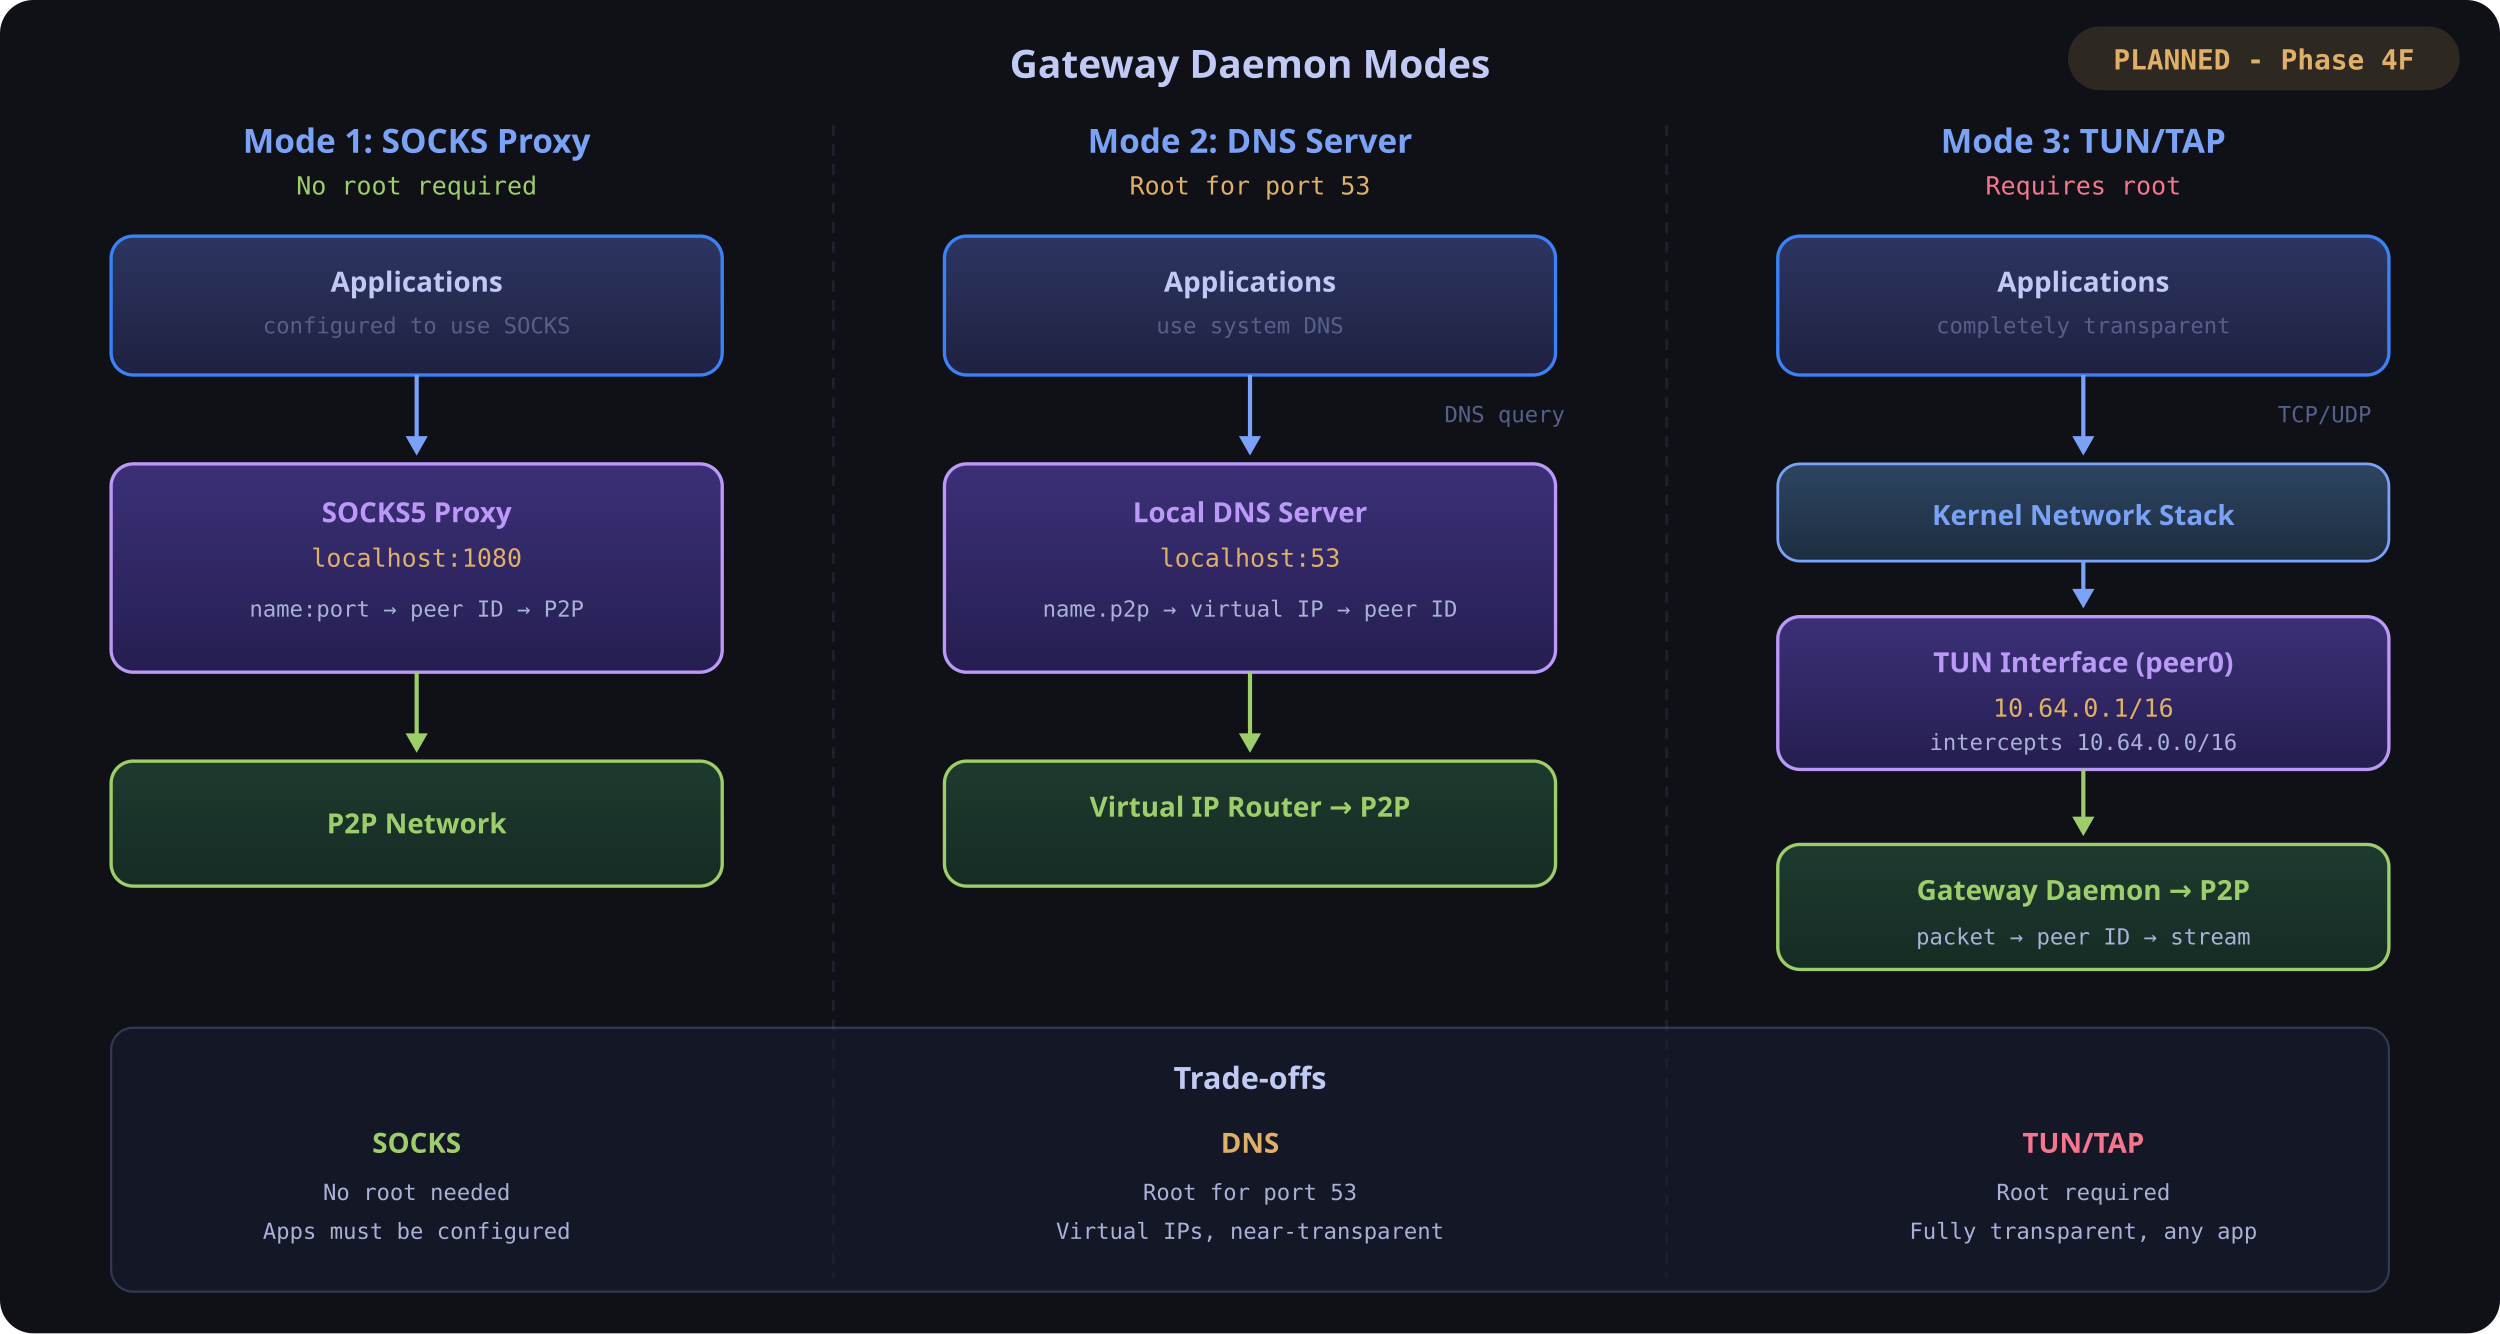
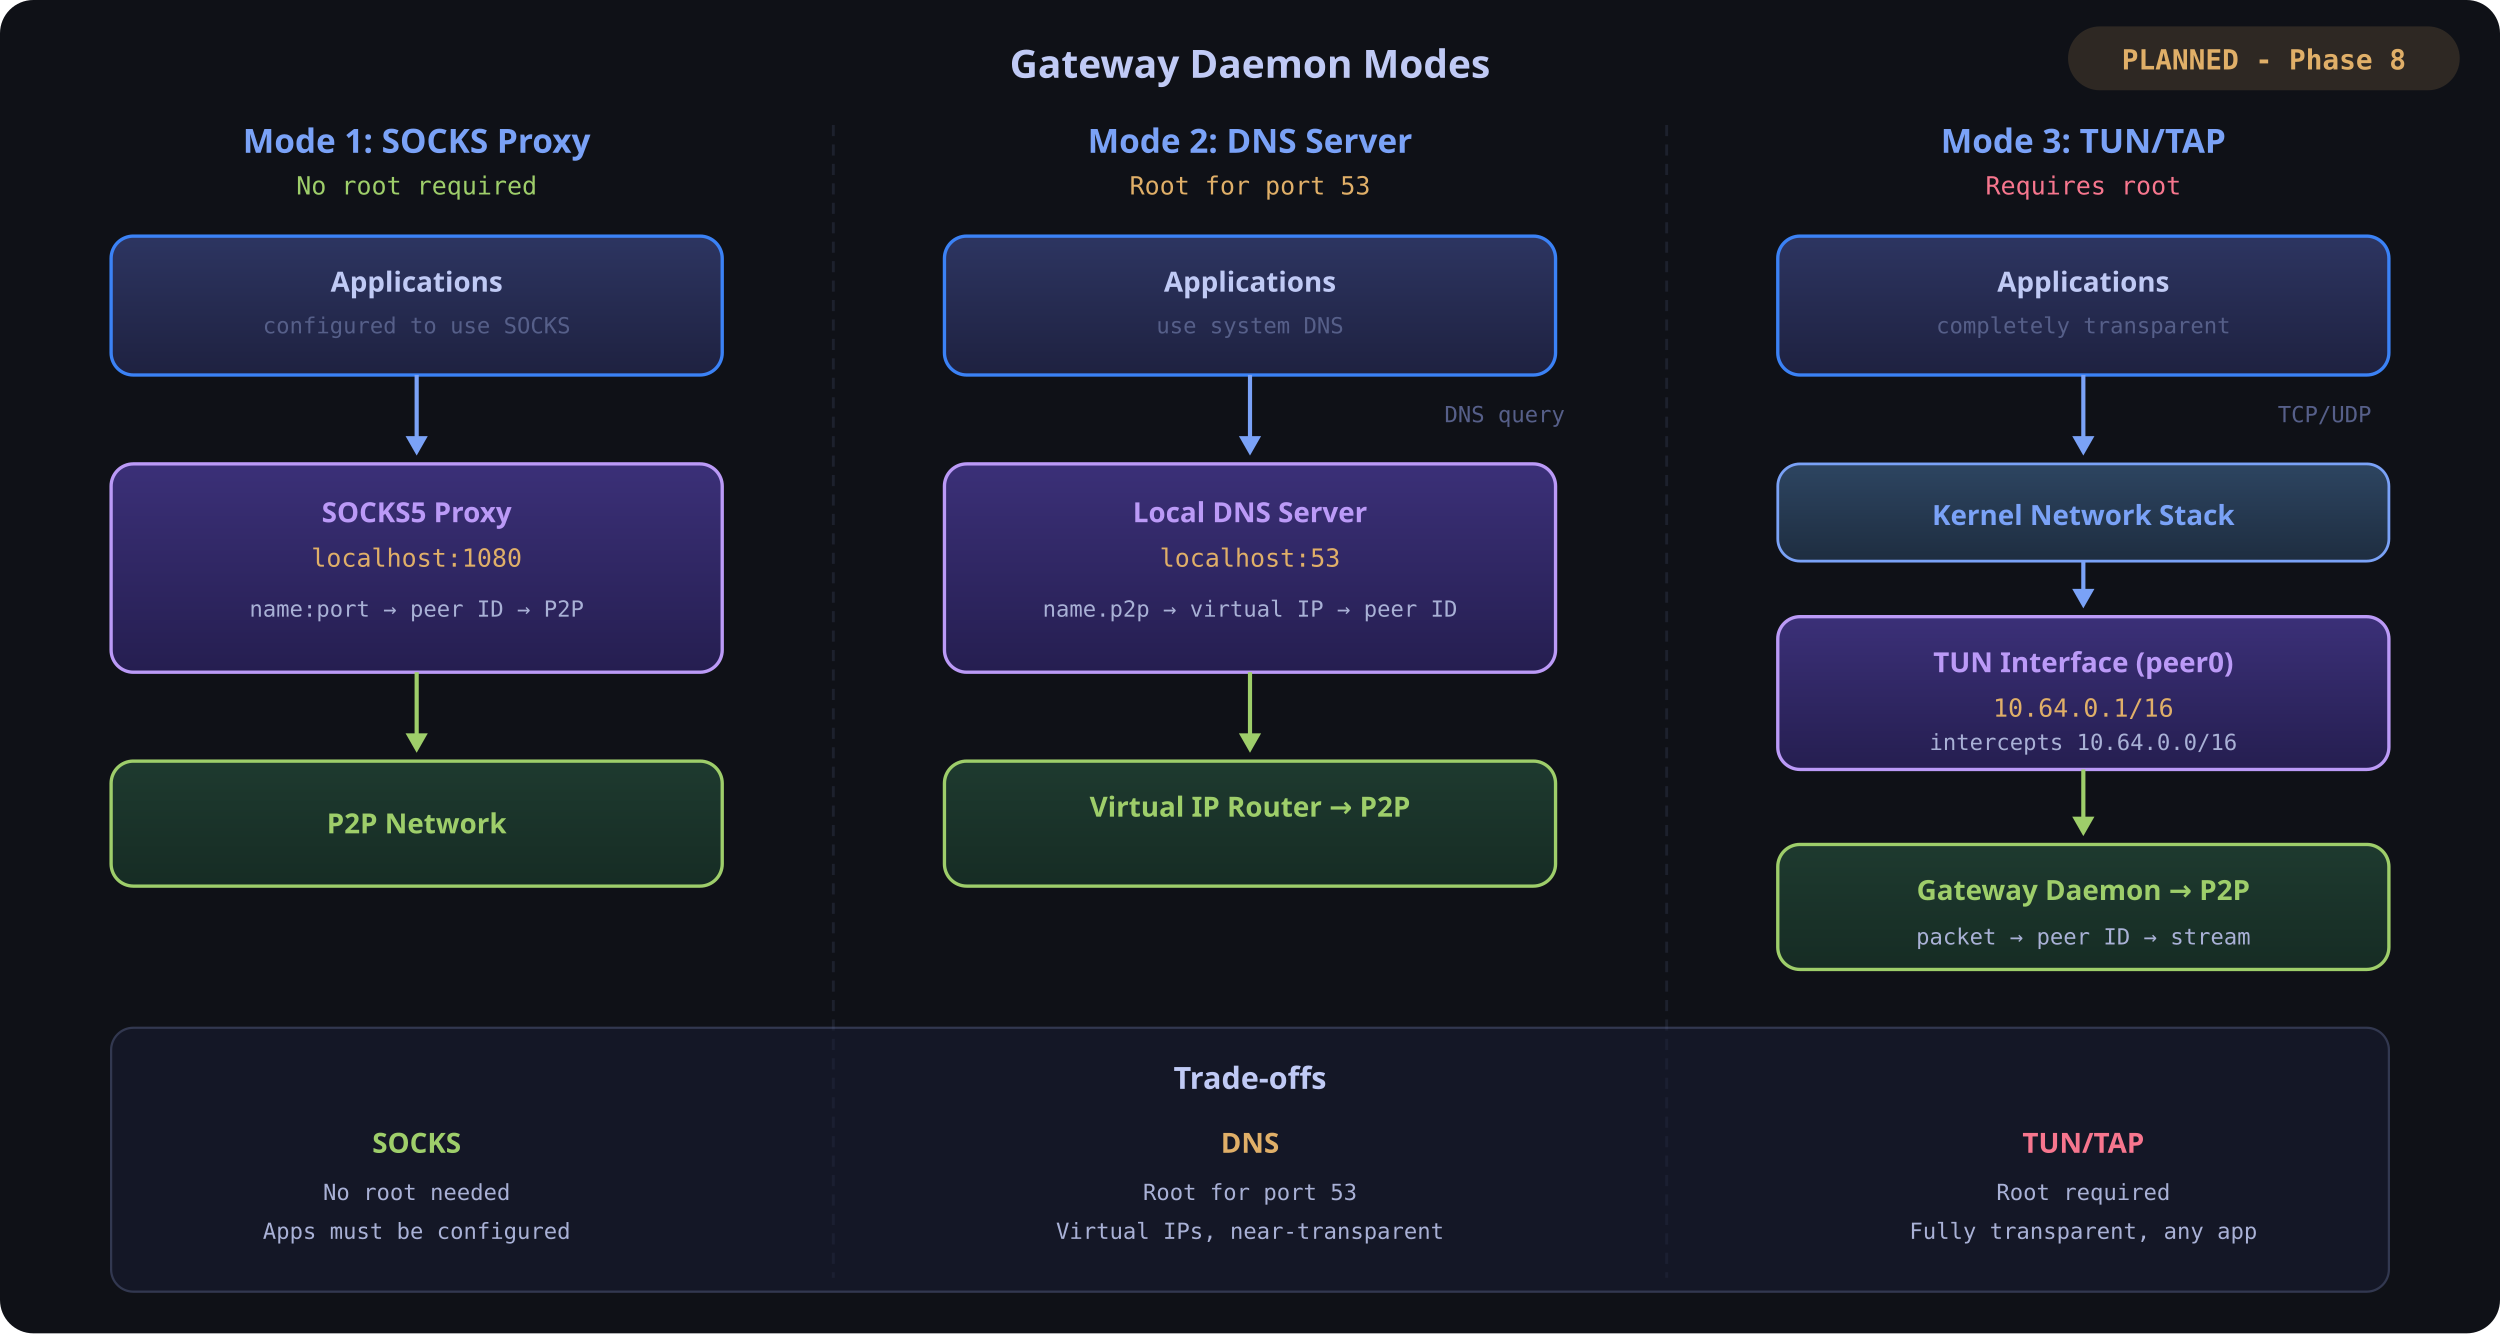
<svg xmlns="http://www.w3.org/2000/svg" viewBox="0 0 900 480" width="900" height="480">
  <defs>
    <linearGradient id="appFill" x1="0%" y1="0%" x2="0%" y2="100%">
      <stop offset="0%" style="stop-color:#2d3561;stop-opacity:1" />
      <stop offset="100%" style="stop-color:#1e2140;stop-opacity:1" />
    </linearGradient>
    <linearGradient id="middleFill" x1="0%" y1="0%" x2="0%" y2="100%">
      <stop offset="0%" style="stop-color:#3b3078;stop-opacity:1" />
      <stop offset="100%" style="stop-color:#251e50;stop-opacity:1" />
    </linearGradient>
    <linearGradient id="networkFill" x1="0%" y1="0%" x2="0%" y2="100%">
      <stop offset="0%" style="stop-color:#1e3a2f;stop-opacity:1" />
      <stop offset="100%" style="stop-color:#162c24;stop-opacity:1" />
    </linearGradient>
    <linearGradient id="kernelFill" x1="0%" y1="0%" x2="0%" y2="100%">
      <stop offset="0%" style="stop-color:#2d4561;stop-opacity:1" />
      <stop offset="100%" style="stop-color:#1e2d40;stop-opacity:1" />
    </linearGradient>
    <filter id="glow">
      <feGaussianBlur stdDeviation="2" result="coloredBlur" />
      <feMerge>
        <feMergeNode in="coloredBlur" />
        <feMergeNode in="SourceGraphic" />
      </feMerge>
    </filter>
  </defs>
  <rect width="900" height="480" rx="12" fill="#0f1117" />
  <text x="450" y="28" font-family="system-ui, sans-serif" font-size="14" fill="#c0caf5" text-anchor="middle" font-weight="600">Gateway Daemon Modes</text>
  <rect x="745" y="10" width="140" height="22" rx="11" fill="#e0af68" opacity="0.15" stroke="#e0af68" stroke-width="1" />
-   <text x="815" y="25" font-family="SF Mono, monospace" font-size="10" fill="#e0af68" text-anchor="middle" font-weight="600">PLANNED - Phase 4F</text>
+   <text x="815" y="25" font-family="SF Mono, monospace" font-size="10" fill="#e0af68" text-anchor="middle" font-weight="600">PLANNED - Phase 8</text>
  <line x1="300" y1="45" x2="300" y2="460" stroke="#565f89" stroke-width="1" stroke-dasharray="4,3" opacity="0.2" />
  <line x1="600" y1="45" x2="600" y2="460" stroke="#565f89" stroke-width="1" stroke-dasharray="4,3" opacity="0.2" />
  <text x="150" y="55" font-family="system-ui, sans-serif" font-size="12" fill="#7aa2f7" text-anchor="middle" font-weight="600">Mode 1: SOCKS Proxy</text>
  <text x="150" y="70" font-family="SF Mono, monospace" font-size="9" fill="#9ece6a" text-anchor="middle">No root required</text>
  <rect x="40" y="85" width="220" height="50" rx="8" fill="url(#appFill)" stroke="#3b82f6" stroke-width="1.2" />
  <text x="150" y="105" font-family="system-ui, sans-serif" font-size="10" fill="#c0caf5" text-anchor="middle" font-weight="600">Applications</text>
  <text x="150" y="120" font-family="SF Mono, monospace" font-size="8" fill="#565f89" text-anchor="middle">configured to use SOCKS</text>
  <line x1="150" y1="135" x2="150" y2="160" stroke="#7aa2f7" stroke-width="1.5" />
  <polygon points="146,157 154,157 150,164" fill="#7aa2f7" />
  <rect x="40" y="167" width="220" height="75" rx="8" fill="url(#middleFill)" stroke="#bb9af7" stroke-width="1.2" />
  <text x="150" y="188" font-family="system-ui, sans-serif" font-size="10" fill="#bb9af7" text-anchor="middle" font-weight="600">SOCKS5 Proxy</text>
  <text x="150" y="204" font-family="SF Mono, monospace" font-size="9" fill="#e0af68" text-anchor="middle">localhost:1080</text>
  <text x="150" y="222" font-family="SF Mono, monospace" font-size="8" fill="#a9b1d6" text-anchor="middle">name:port → peer ID → P2P</text>
  <line x1="150" y1="242" x2="150" y2="267" stroke="#9ece6a" stroke-width="1.5" />
  <polygon points="146,264 154,264 150,271" fill="#9ece6a" />
  <rect x="40" y="274" width="220" height="45" rx="8" fill="url(#networkFill)" stroke="#9ece6a" stroke-width="1.2" />
  <text x="150" y="300" font-family="system-ui, sans-serif" font-size="10" fill="#9ece6a" text-anchor="middle" font-weight="600">P2P Network</text>
  <text x="450" y="55" font-family="system-ui, sans-serif" font-size="12" fill="#7aa2f7" text-anchor="middle" font-weight="600">Mode 2: DNS Server</text>
  <text x="450" y="70" font-family="SF Mono, monospace" font-size="9" fill="#e0af68" text-anchor="middle">Root for port 53</text>
  <rect x="340" y="85" width="220" height="50" rx="8" fill="url(#appFill)" stroke="#3b82f6" stroke-width="1.2" />
  <text x="450" y="105" font-family="system-ui, sans-serif" font-size="10" fill="#c0caf5" text-anchor="middle" font-weight="600">Applications</text>
  <text x="450" y="120" font-family="SF Mono, monospace" font-size="8" fill="#565f89" text-anchor="middle">use system DNS</text>
  <line x1="450" y1="135" x2="450" y2="160" stroke="#7aa2f7" stroke-width="1.5" />
  <polygon points="446,157 454,157 450,164" fill="#7aa2f7" />
  <text x="520" y="152" font-family="SF Mono, monospace" font-size="8" fill="#565f89">DNS query</text>
  <rect x="340" y="167" width="220" height="75" rx="8" fill="url(#middleFill)" stroke="#bb9af7" stroke-width="1.2" />
  <text x="450" y="188" font-family="system-ui, sans-serif" font-size="10" fill="#bb9af7" text-anchor="middle" font-weight="600">Local DNS Server</text>
  <text x="450" y="204" font-family="SF Mono, monospace" font-size="9" fill="#e0af68" text-anchor="middle">localhost:53</text>
  <text x="450" y="222" font-family="SF Mono, monospace" font-size="8" fill="#a9b1d6" text-anchor="middle">name.p2p → virtual IP → peer ID</text>
  <line x1="450" y1="242" x2="450" y2="267" stroke="#9ece6a" stroke-width="1.5" />
  <polygon points="446,264 454,264 450,271" fill="#9ece6a" />
  <rect x="340" y="274" width="220" height="45" rx="8" fill="url(#networkFill)" stroke="#9ece6a" stroke-width="1.2" />
  <text x="450" y="294" font-family="system-ui, sans-serif" font-size="10" fill="#9ece6a" text-anchor="middle" font-weight="600">Virtual IP Router → P2P</text>
  <text x="750" y="55" font-family="system-ui, sans-serif" font-size="12" fill="#7aa2f7" text-anchor="middle" font-weight="600">Mode 3: TUN/TAP</text>
  <text x="750" y="70" font-family="SF Mono, monospace" font-size="9" fill="#f7768e" text-anchor="middle">Requires root</text>
  <rect x="640" y="85" width="220" height="50" rx="8" fill="url(#appFill)" stroke="#3b82f6" stroke-width="1.2" />
  <text x="750" y="105" font-family="system-ui, sans-serif" font-size="10" fill="#c0caf5" text-anchor="middle" font-weight="600">Applications</text>
  <text x="750" y="120" font-family="SF Mono, monospace" font-size="8" fill="#565f89" text-anchor="middle">completely transparent</text>
  <line x1="750" y1="135" x2="750" y2="160" stroke="#7aa2f7" stroke-width="1.5" />
  <polygon points="746,157 754,157 750,164" fill="#7aa2f7" />
  <text x="820" y="152" font-family="SF Mono, monospace" font-size="8" fill="#565f89">TCP/UDP</text>
  <rect x="640" y="167" width="220" height="35" rx="8" fill="url(#kernelFill)" stroke="#7aa2f7" stroke-width="1" />
  <text x="750" y="189" font-family="system-ui, sans-serif" font-size="10" fill="#7aa2f7" text-anchor="middle" font-weight="600">Kernel Network Stack</text>
  <line x1="750" y1="202" x2="750" y2="215" stroke="#7aa2f7" stroke-width="1.5" />
  <polygon points="746,212 754,212 750,219" fill="#7aa2f7" />
  <rect x="640" y="222" width="220" height="55" rx="8" fill="url(#middleFill)" stroke="#bb9af7" stroke-width="1.2" />
  <text x="750" y="242" font-family="system-ui, sans-serif" font-size="10" fill="#bb9af7" text-anchor="middle" font-weight="600">TUN Interface (peer0)</text>
  <text x="750" y="258" font-family="SF Mono, monospace" font-size="9" fill="#e0af68" text-anchor="middle">10.64.0.1/16</text>
  <text x="750" y="270" font-family="SF Mono, monospace" font-size="8" fill="#a9b1d6" text-anchor="middle">intercepts 10.64.0.0/16</text>
  <line x1="750" y1="277" x2="750" y2="297" stroke="#9ece6a" stroke-width="1.5" />
  <polygon points="746,294 754,294 750,301" fill="#9ece6a" />
  <rect x="640" y="304" width="220" height="45" rx="8" fill="url(#networkFill)" stroke="#9ece6a" stroke-width="1.2" />
  <text x="750" y="324" font-family="system-ui, sans-serif" font-size="10" fill="#9ece6a" text-anchor="middle" font-weight="600">Gateway Daemon → P2P</text>
  <text x="750" y="340" font-family="SF Mono, monospace" font-size="8" fill="#a9b1d6" text-anchor="middle">packet → peer ID → stream</text>
  <rect x="40" y="370" width="820" height="95" rx="8" fill="#1a1e36" stroke="#565f89" stroke-width="0.8" opacity="0.5" />
  <text x="450" y="392" font-family="system-ui, sans-serif" font-size="11" fill="#c0caf5" text-anchor="middle" font-weight="600">Trade-offs</text>
  <text x="150" y="415" font-family="system-ui, sans-serif" font-size="10" fill="#9ece6a" text-anchor="middle" font-weight="600">SOCKS</text>
  <text x="150" y="432" font-family="SF Mono, monospace" font-size="8" fill="#a9b1d6" text-anchor="middle">No root needed</text>
  <text x="150" y="446" font-family="SF Mono, monospace" font-size="8" fill="#a9b1d6" text-anchor="middle">Apps must be configured</text>
  <text x="450" y="415" font-family="system-ui, sans-serif" font-size="10" fill="#e0af68" text-anchor="middle" font-weight="600">DNS</text>
  <text x="450" y="432" font-family="SF Mono, monospace" font-size="8" fill="#a9b1d6" text-anchor="middle">Root for port 53</text>
  <text x="450" y="446" font-family="SF Mono, monospace" font-size="8" fill="#a9b1d6" text-anchor="middle">Virtual IPs, near-transparent</text>
  <text x="750" y="415" font-family="system-ui, sans-serif" font-size="10" fill="#f7768e" text-anchor="middle" font-weight="600">TUN/TAP</text>
  <text x="750" y="432" font-family="SF Mono, monospace" font-size="8" fill="#a9b1d6" text-anchor="middle">Root required</text>
  <text x="750" y="446" font-family="SF Mono, monospace" font-size="8" fill="#a9b1d6" text-anchor="middle">Fully transparent, any app</text>
</svg>
